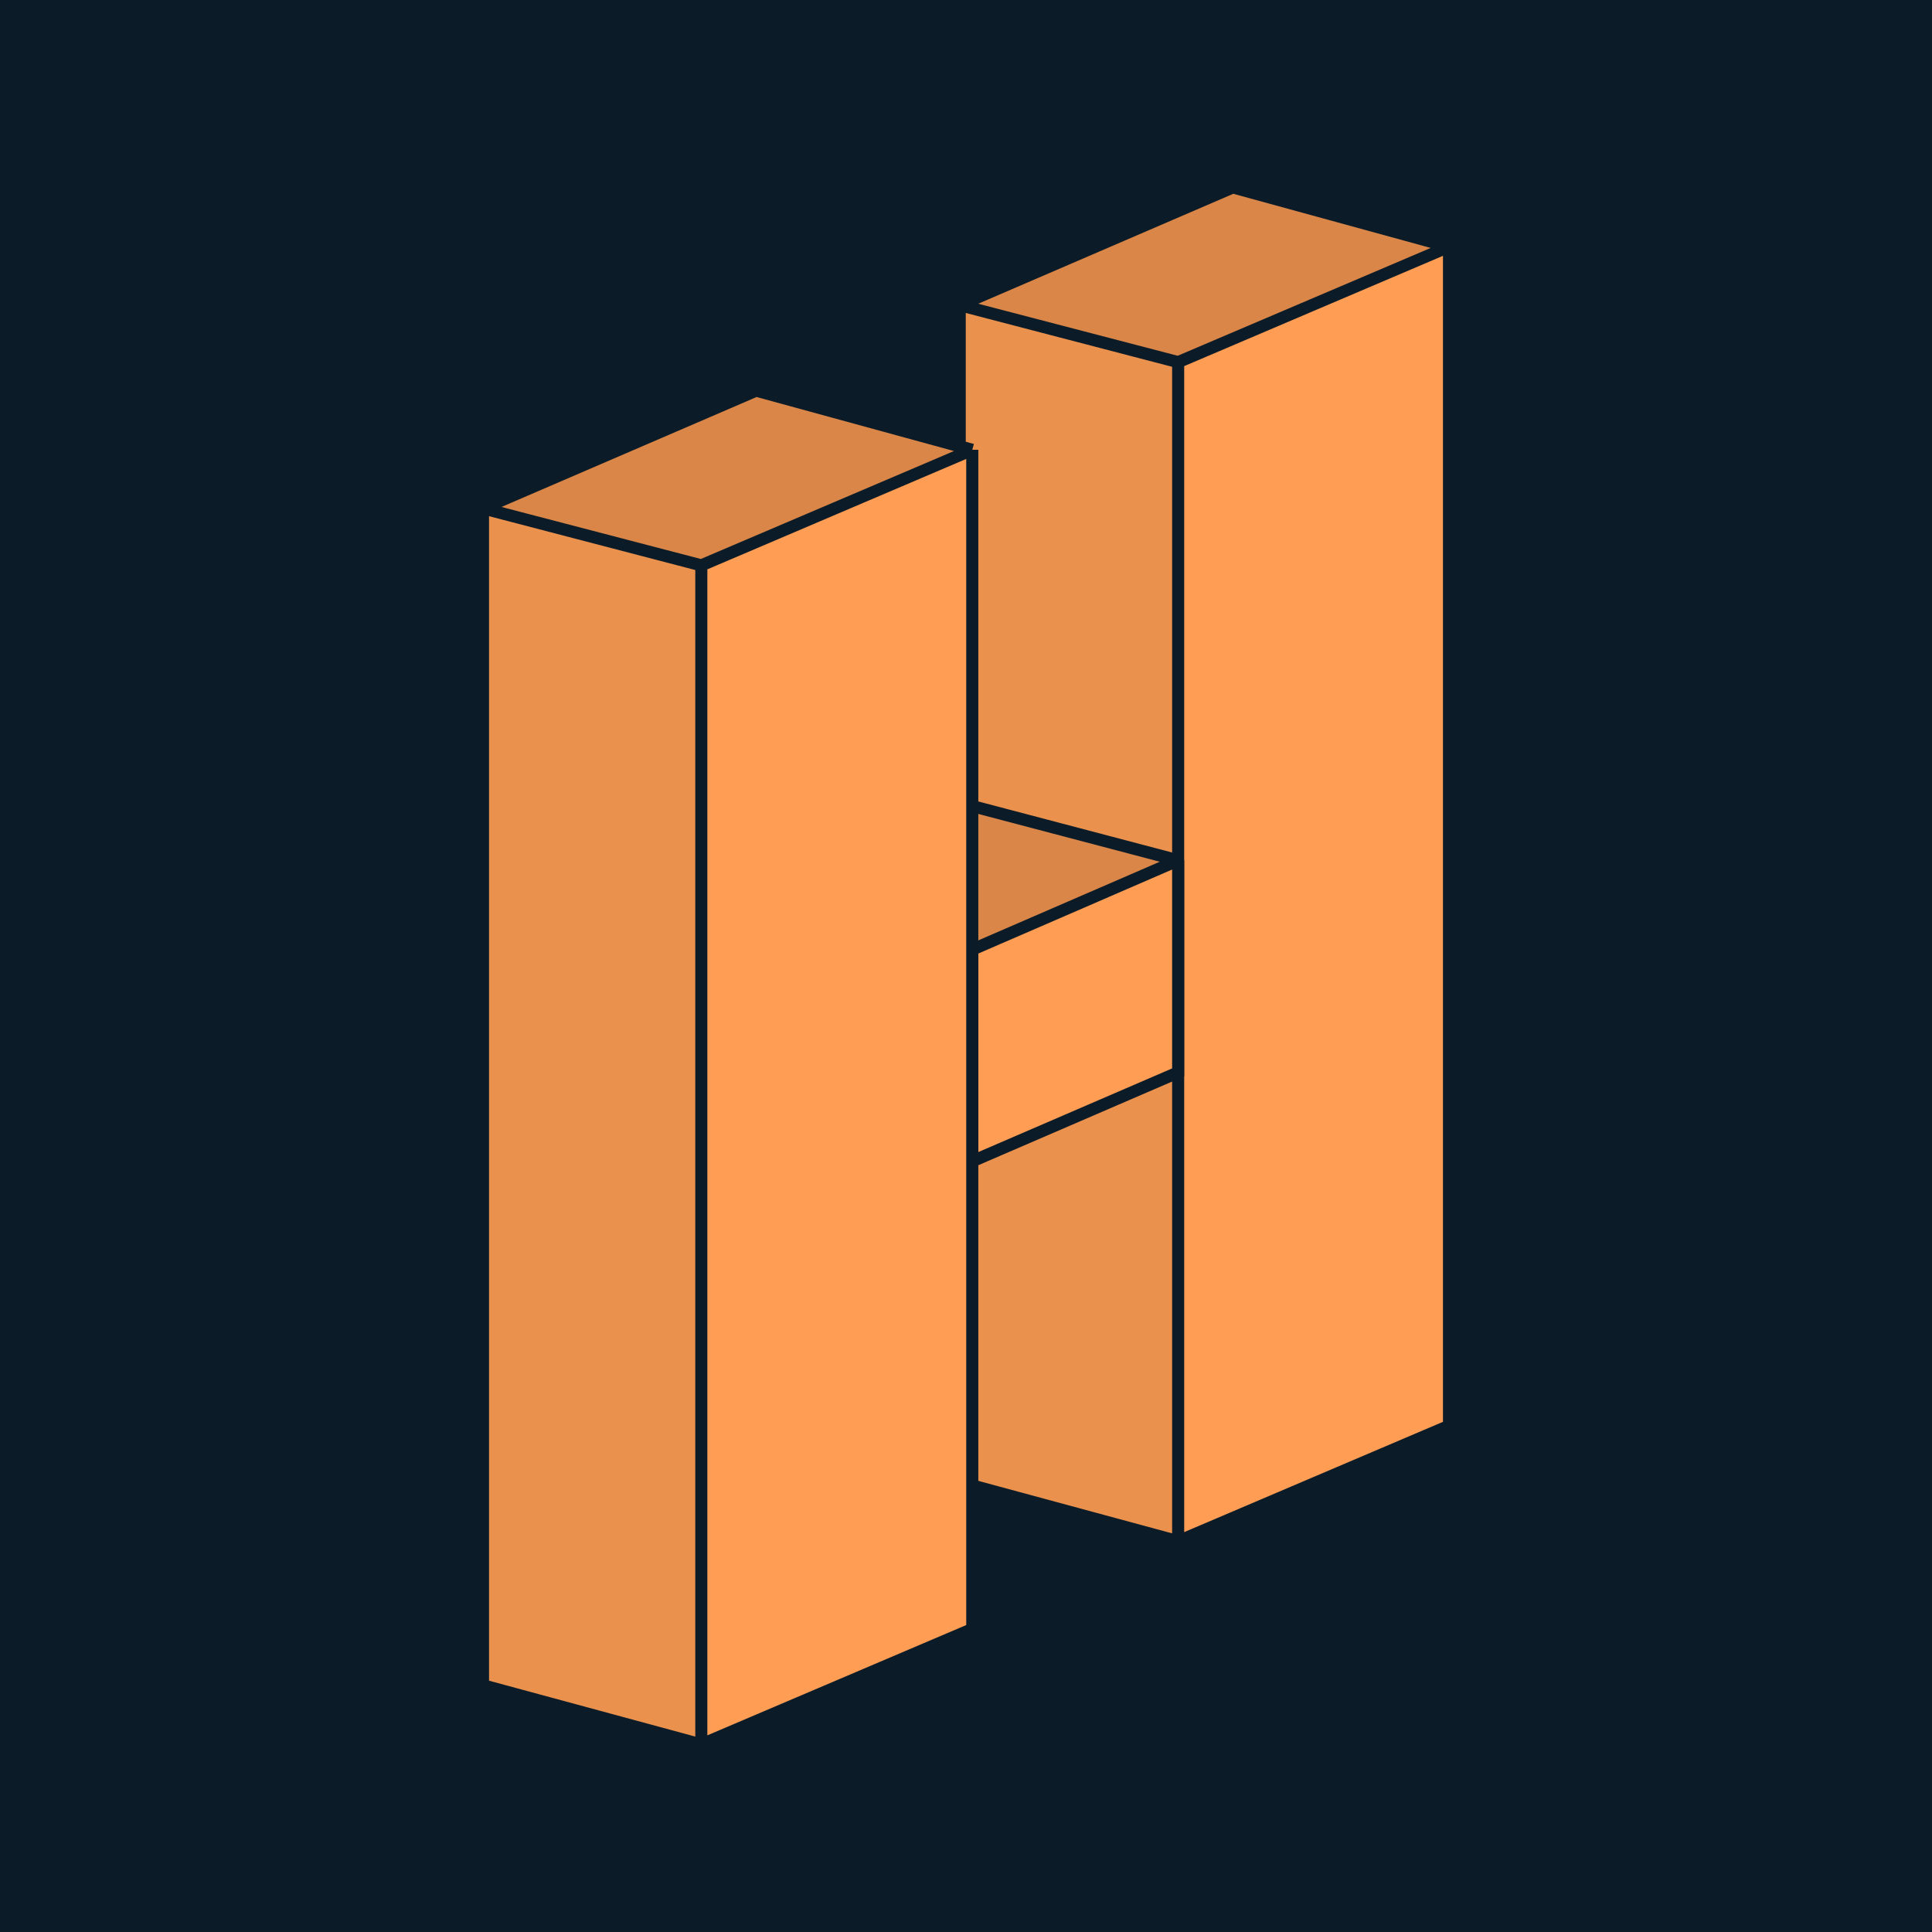
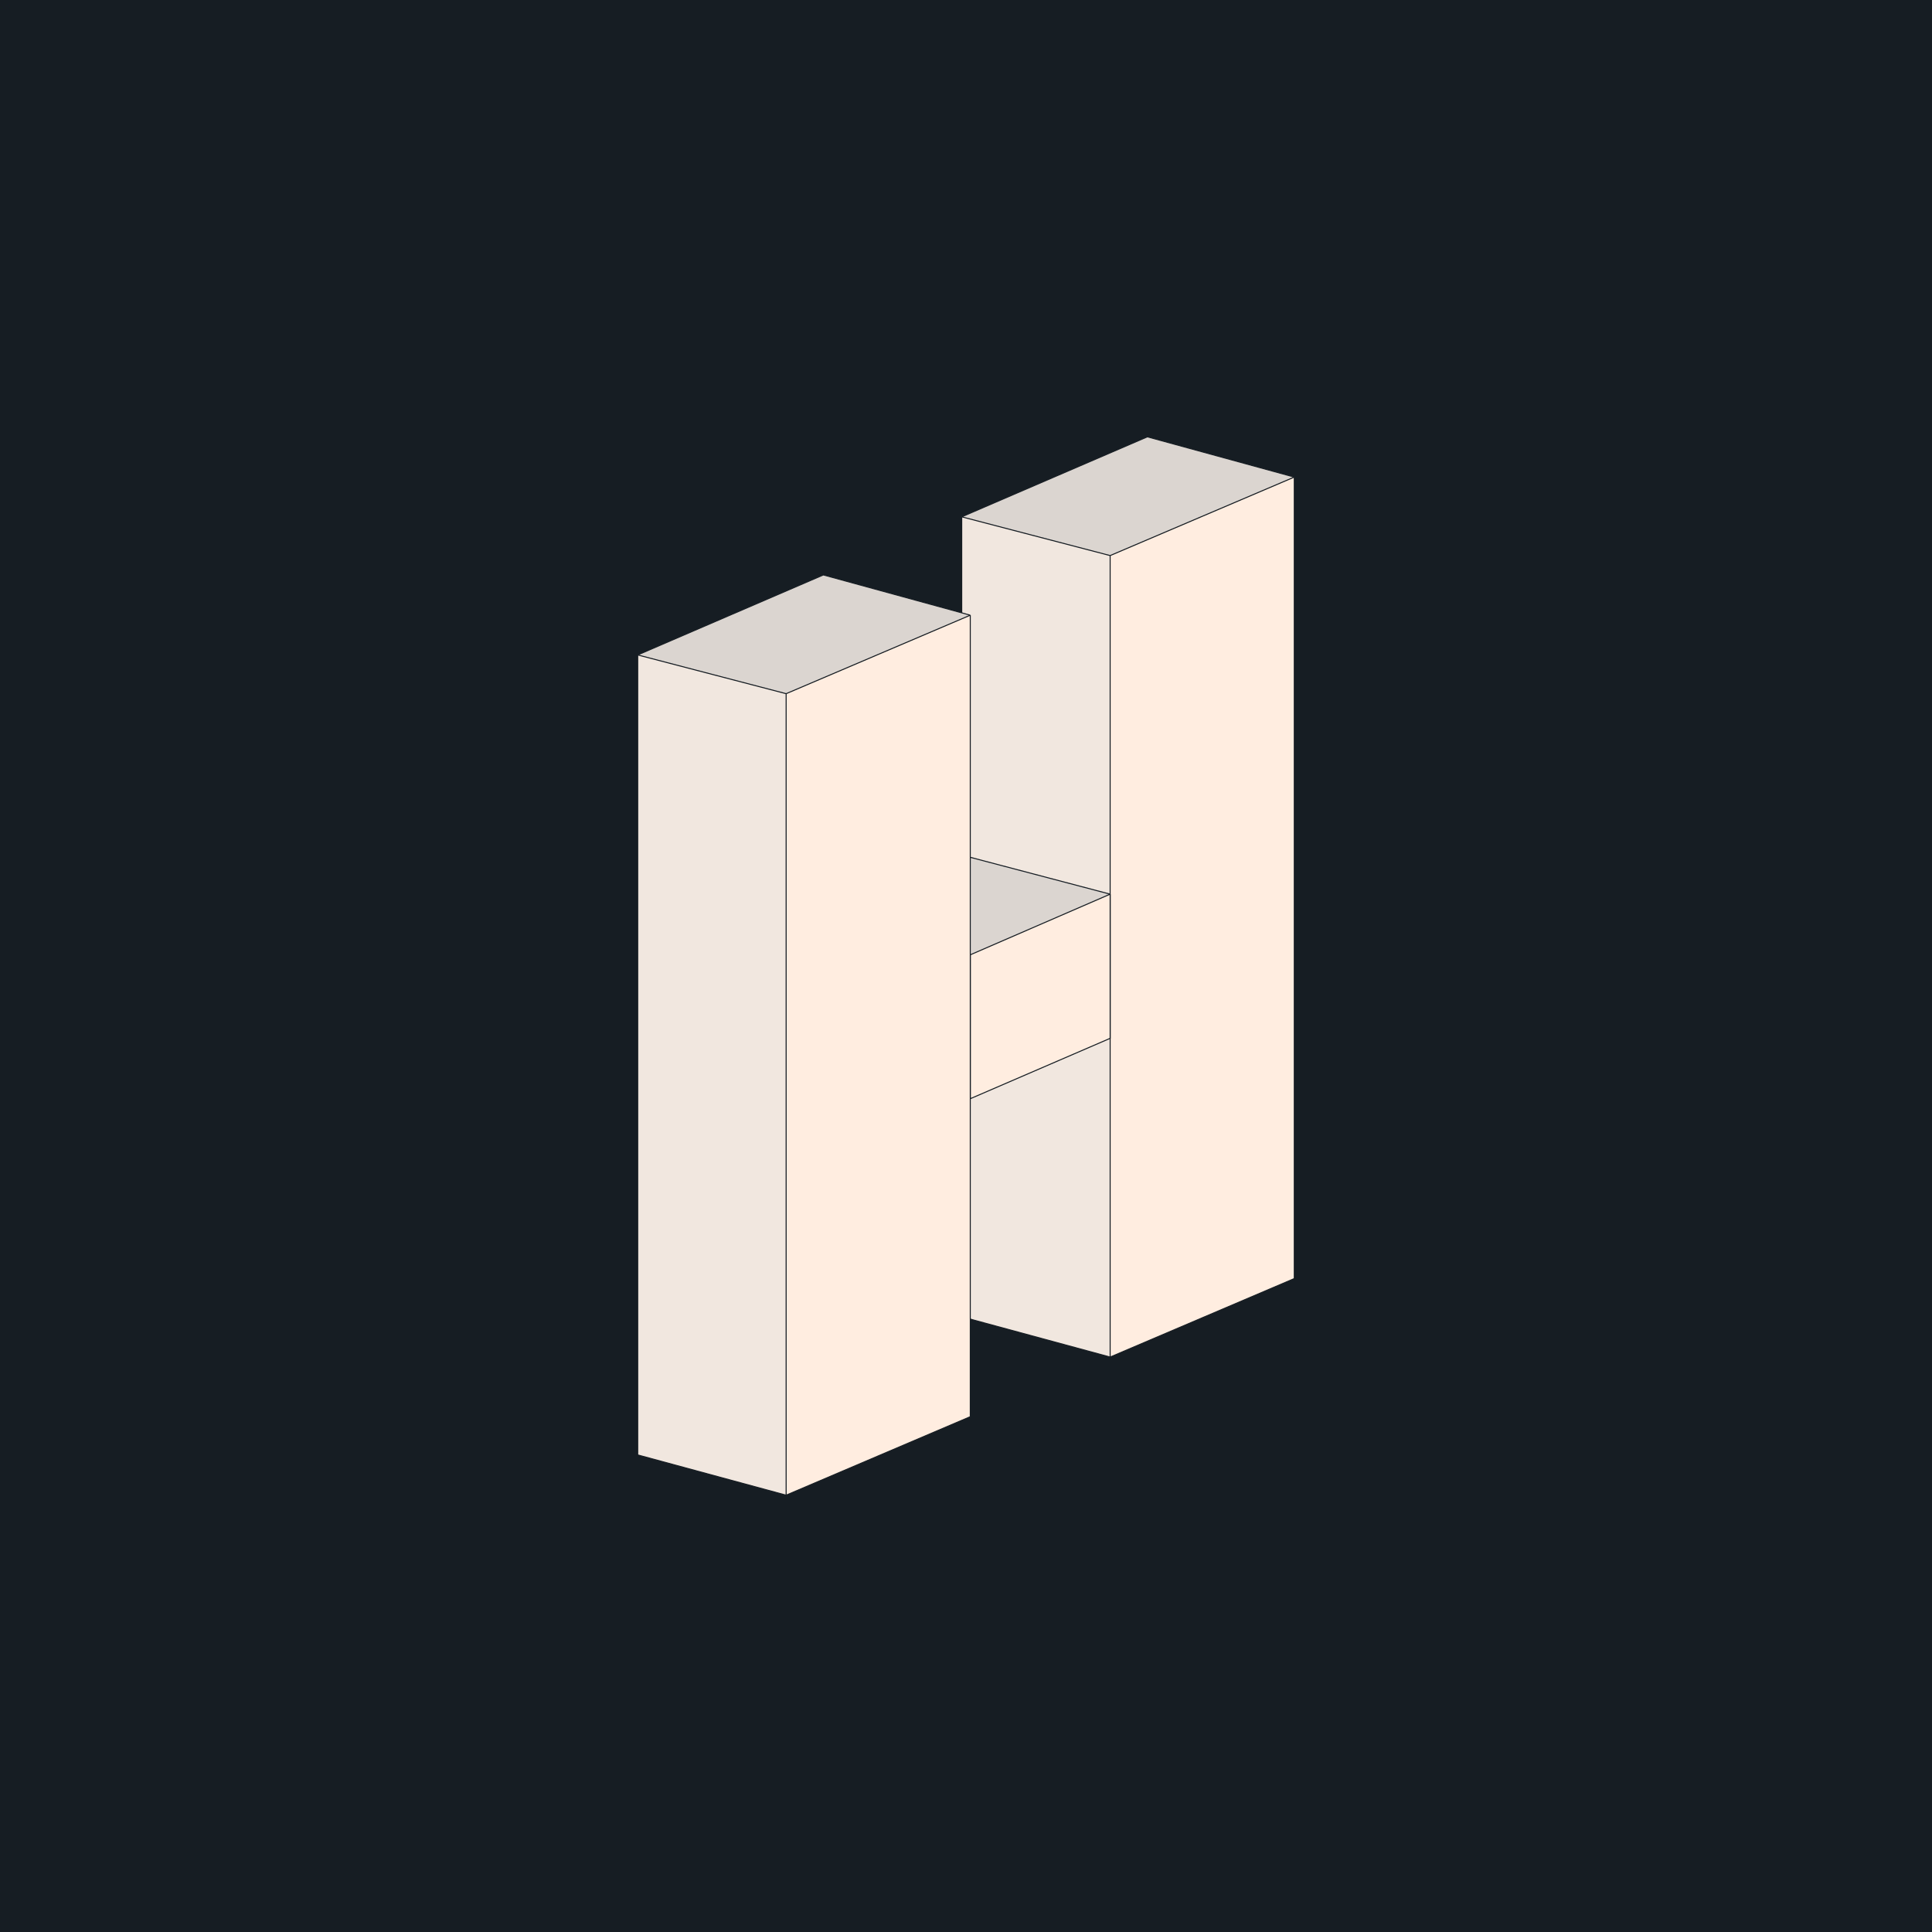
- <svg xmlns="http://www.w3.org/2000/svg" width="16" height="16" viewBox="0 0 16 16" fill="none">
-   <rect width="16" height="16" fill="#0B1C28" />
-   <path d="M7.948 2.527L9.757 2.999L12 2.043L10.21 1.552L7.948 2.527Z" fill="#D98648" />
-   <path d="M9.757 2.999V12.764L12 11.808V2.043L9.757 2.999Z" fill="#FF9D55" />
-   <path d="M9.757 2.999L7.948 2.527V12.274L9.757 12.764V2.999Z" fill="#EB914E" />
-   <path d="M7.948 2.527L9.757 2.999M7.948 2.527L10.21 1.552L12 2.043M7.948 2.527V12.274L9.757 12.764M9.757 2.999V12.764M9.757 2.999L12 2.043M9.757 12.764L12 11.808V2.043" stroke="#0B1C28" stroke-width="0.1" />
-   <path d="M8.052 7.864L9.757 7.125V8.881L8.052 9.617V7.864Z" fill="#FF9D55" />
-   <path d="M8.052 7.864L9.757 7.125L7.954 6.65L6.269 7.398L8.052 7.864Z" fill="#D98648" />
-   <path d="M8.052 9.617V7.864L6.269 7.398V9.151L8.052 9.617Z" fill="#FF9D55" />
-   <path d="M8.052 7.864L9.757 7.125M8.052 7.864V9.617M8.052 7.864L6.269 7.398M9.757 7.125V8.881L8.052 9.617M9.757 7.125L7.954 6.65L6.269 7.398M8.052 9.617L6.269 9.151V7.398" stroke="#0B1C28" stroke-width="0.1" />
-   <path d="M4 4.21L5.808 4.682L8.052 3.725L6.262 3.235L4 4.21Z" fill="#D98648" />
-   <path d="M5.808 4.682V14.447L8.052 13.491V3.725L5.808 4.682Z" fill="#FF9D55" />
-   <path d="M5.808 4.682L4 4.21V13.957L5.808 14.447V4.682Z" fill="#EB914E" />
-   <path d="M4 4.21L5.808 4.682M4 4.21L6.262 3.235L8.052 3.725M4 4.21V13.957L5.808 14.447M5.808 4.682V14.447M5.808 4.682L8.052 3.725M5.808 14.447L8.052 13.491V3.725" stroke="#0B1C28" stroke-width="0.1" />
+ <svg xmlns="http://www.w3.org/2000/svg" width="1920" height="1920" viewBox="0 0 1920 1920" fill="none">
+   <rect width="1920" height="1920" fill="#161D23" />
+   <path d="M955.75 513.625L1103.25 552.125L1286.25 474.125L1140.25 434.125L955.75 513.625Z" fill="#DBD5D0" />
+   <path d="M1103.25 552.125V1348.62L1286.25 1270.62V474.125L1103.25 552.125Z" fill="#FFEDE0" />
+   <path d="M1103.25 552.125L955.75 513.625V1308.62L1103.25 1348.62V552.125Z" fill="#F1E7DF" />
+   <path d="M955.75 513.625L1103.25 552.125M955.75 513.625L1140.25 434.125L1286.25 474.125M955.75 513.625V1308.62L1103.25 1348.62M1103.25 552.125V1348.62M1103.25 552.125L1286.25 474.125M1103.25 1348.62L1286.25 1270.62V474.125" stroke="#161D23" />
+   <path d="M964.25 948.875L1103.25 888.601V1031.88L964.25 1091.88V948.875Z" fill="#FFEDE0" />
+   <path d="M964.25 948.875L1103.25 888.601L956.25 849.875L818.75 910.875L964.25 948.875Z" fill="#DBD5D0" />
+   <path d="M964.25 1091.88V948.875L818.75 910.875V1053.88L964.25 1091.88Z" fill="#FFEDE0" />
+   <path d="M964.25 948.875L1103.25 888.601M964.25 948.875V1091.88M964.25 948.875L818.75 910.875M1103.25 888.601V1031.88L964.25 1091.88M1103.25 888.601L956.25 849.875L818.75 910.875M964.25 1091.88L818.75 1053.88V910.875" stroke="#161D23" />
+   <path d="M633.75 650.875L781.25 689.375L964.25 611.375L818.25 571.375L633.75 650.875Z" fill="#DBD5D0" />
+   <path d="M781.25 689.375V1485.88L964.25 1407.88V611.375L781.25 689.375Z" fill="#FFEDE0" />
+   <path d="M781.25 689.375L633.75 650.875V1445.88L781.25 1485.88V689.375Z" fill="#F1E7DF" />
+   <path d="M633.75 650.875L781.25 689.375M633.75 650.875L818.25 571.375L964.25 611.375M633.75 650.875V1445.88L781.25 1485.88M781.25 689.375V1485.88M781.25 689.375L964.25 611.375M781.25 1485.88L964.25 1407.88V611.375" stroke="#161D23" />
</svg>
